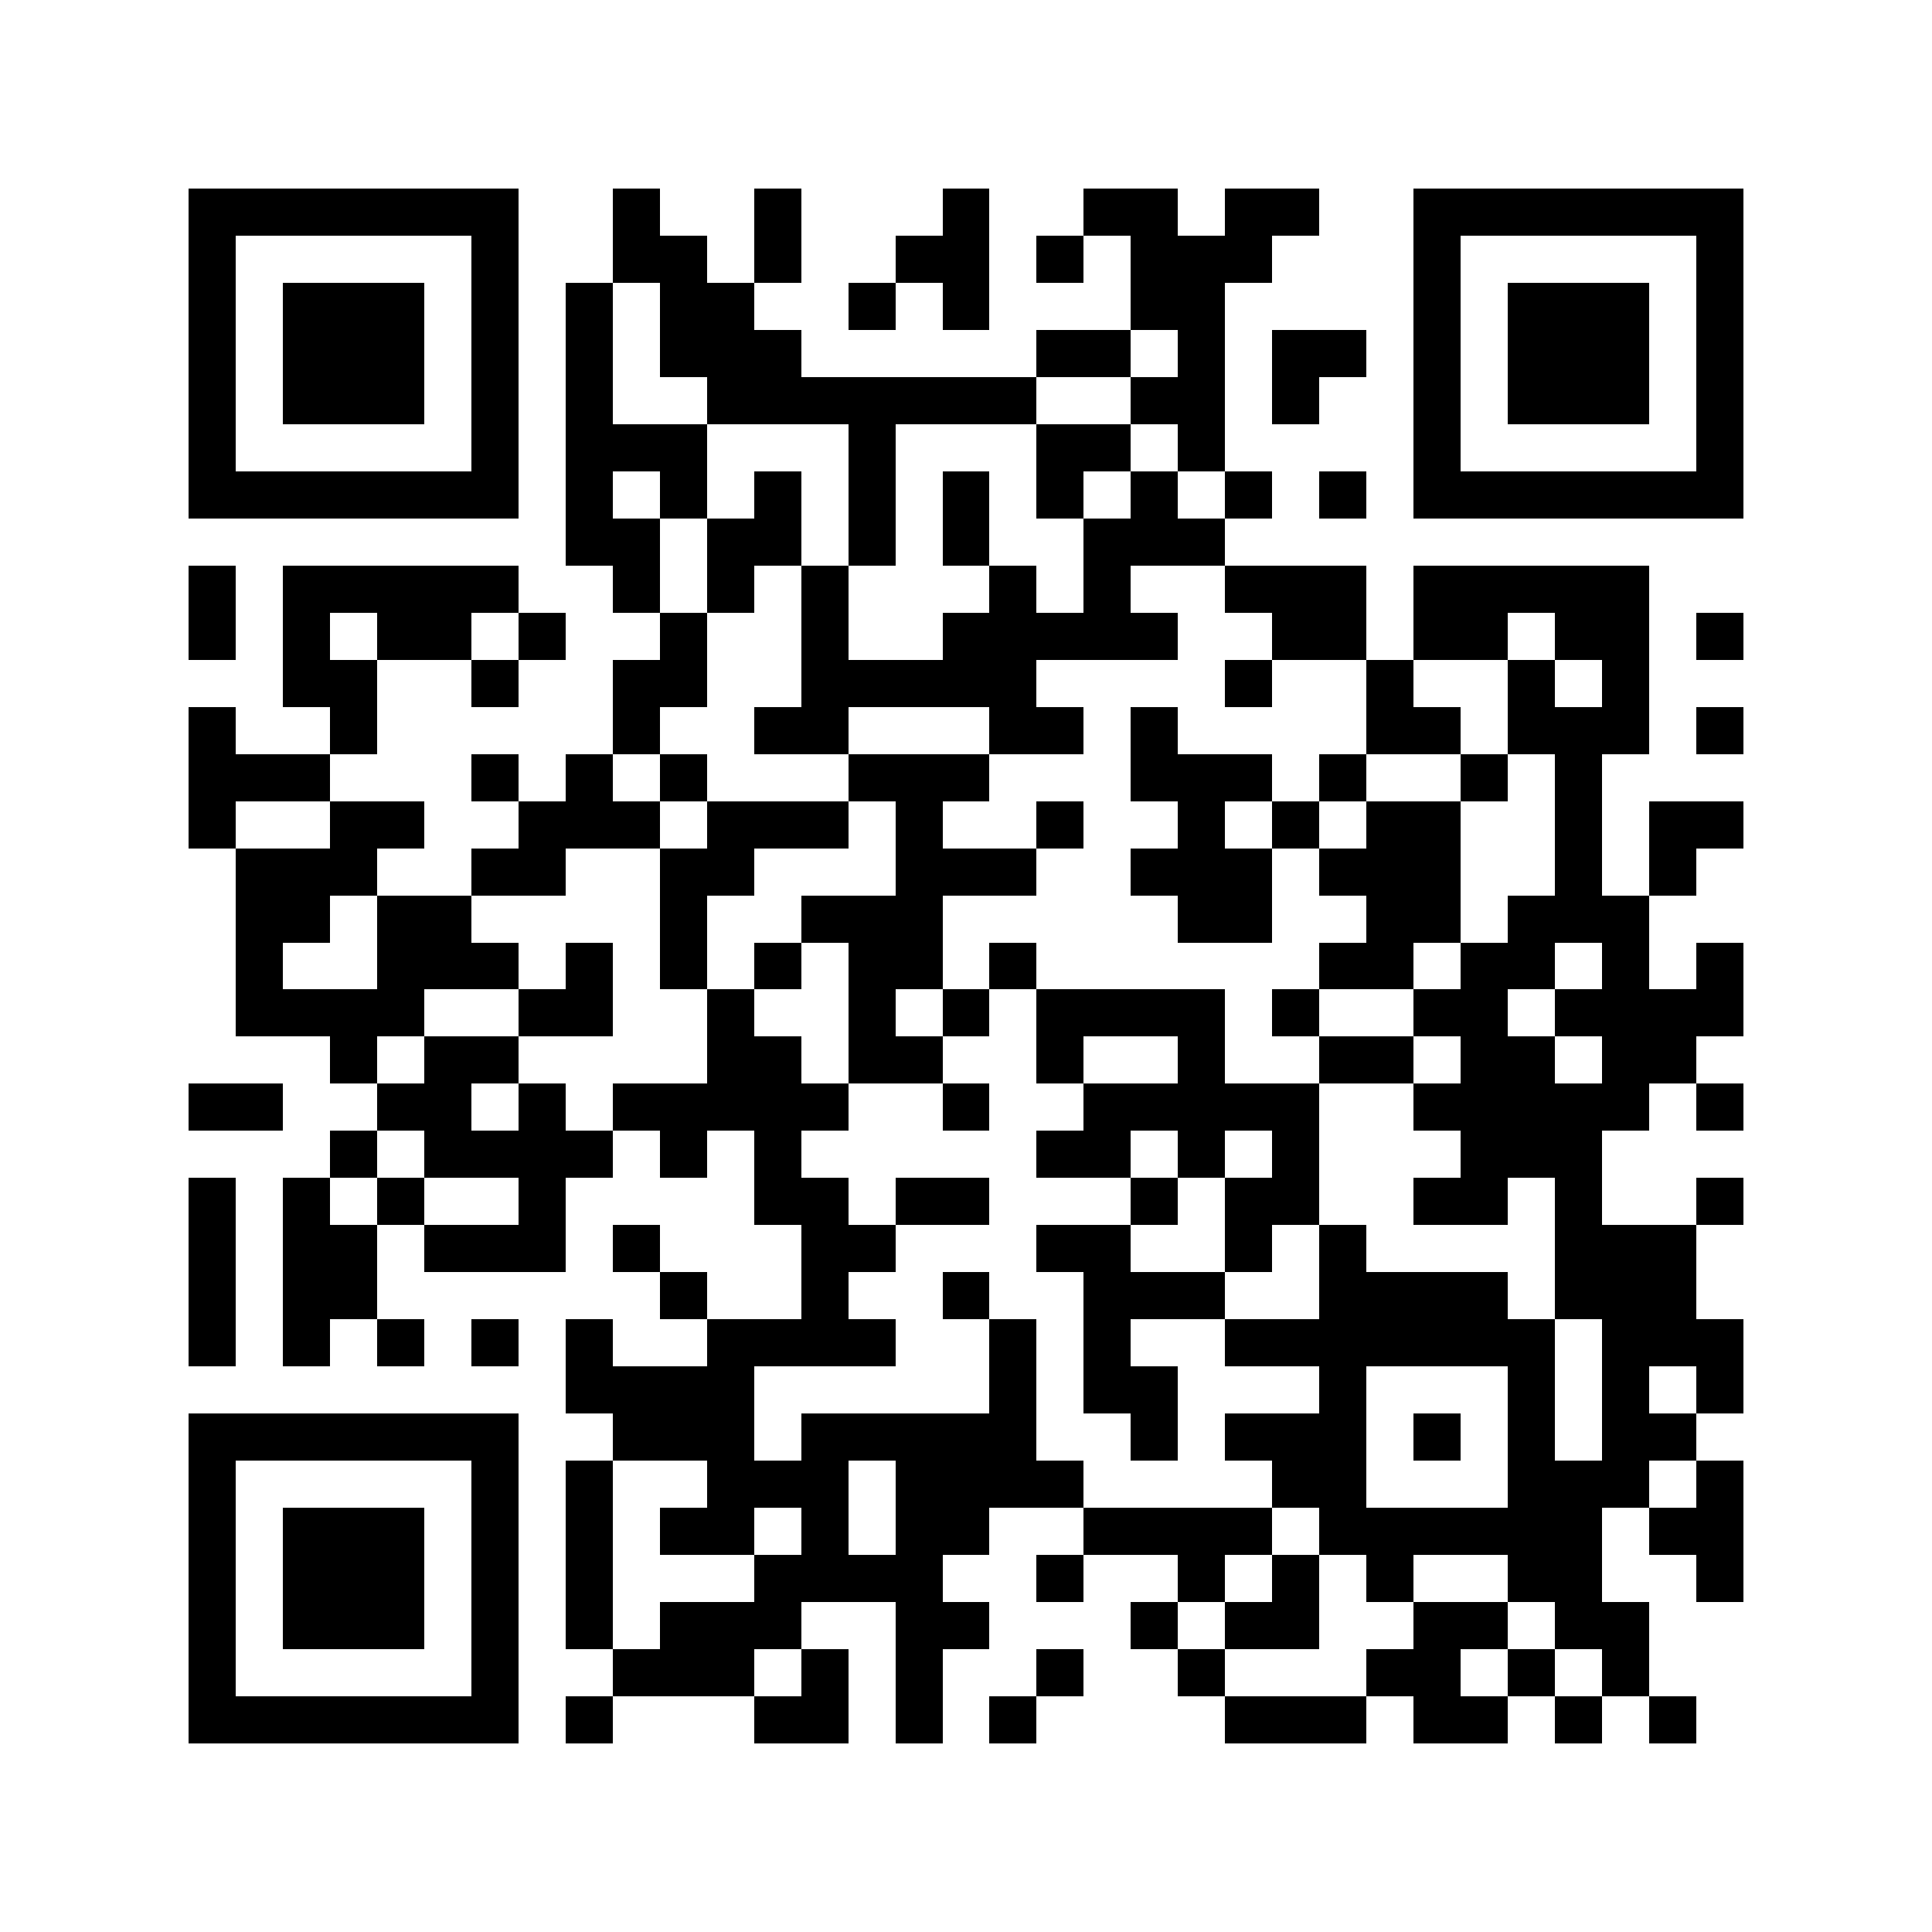
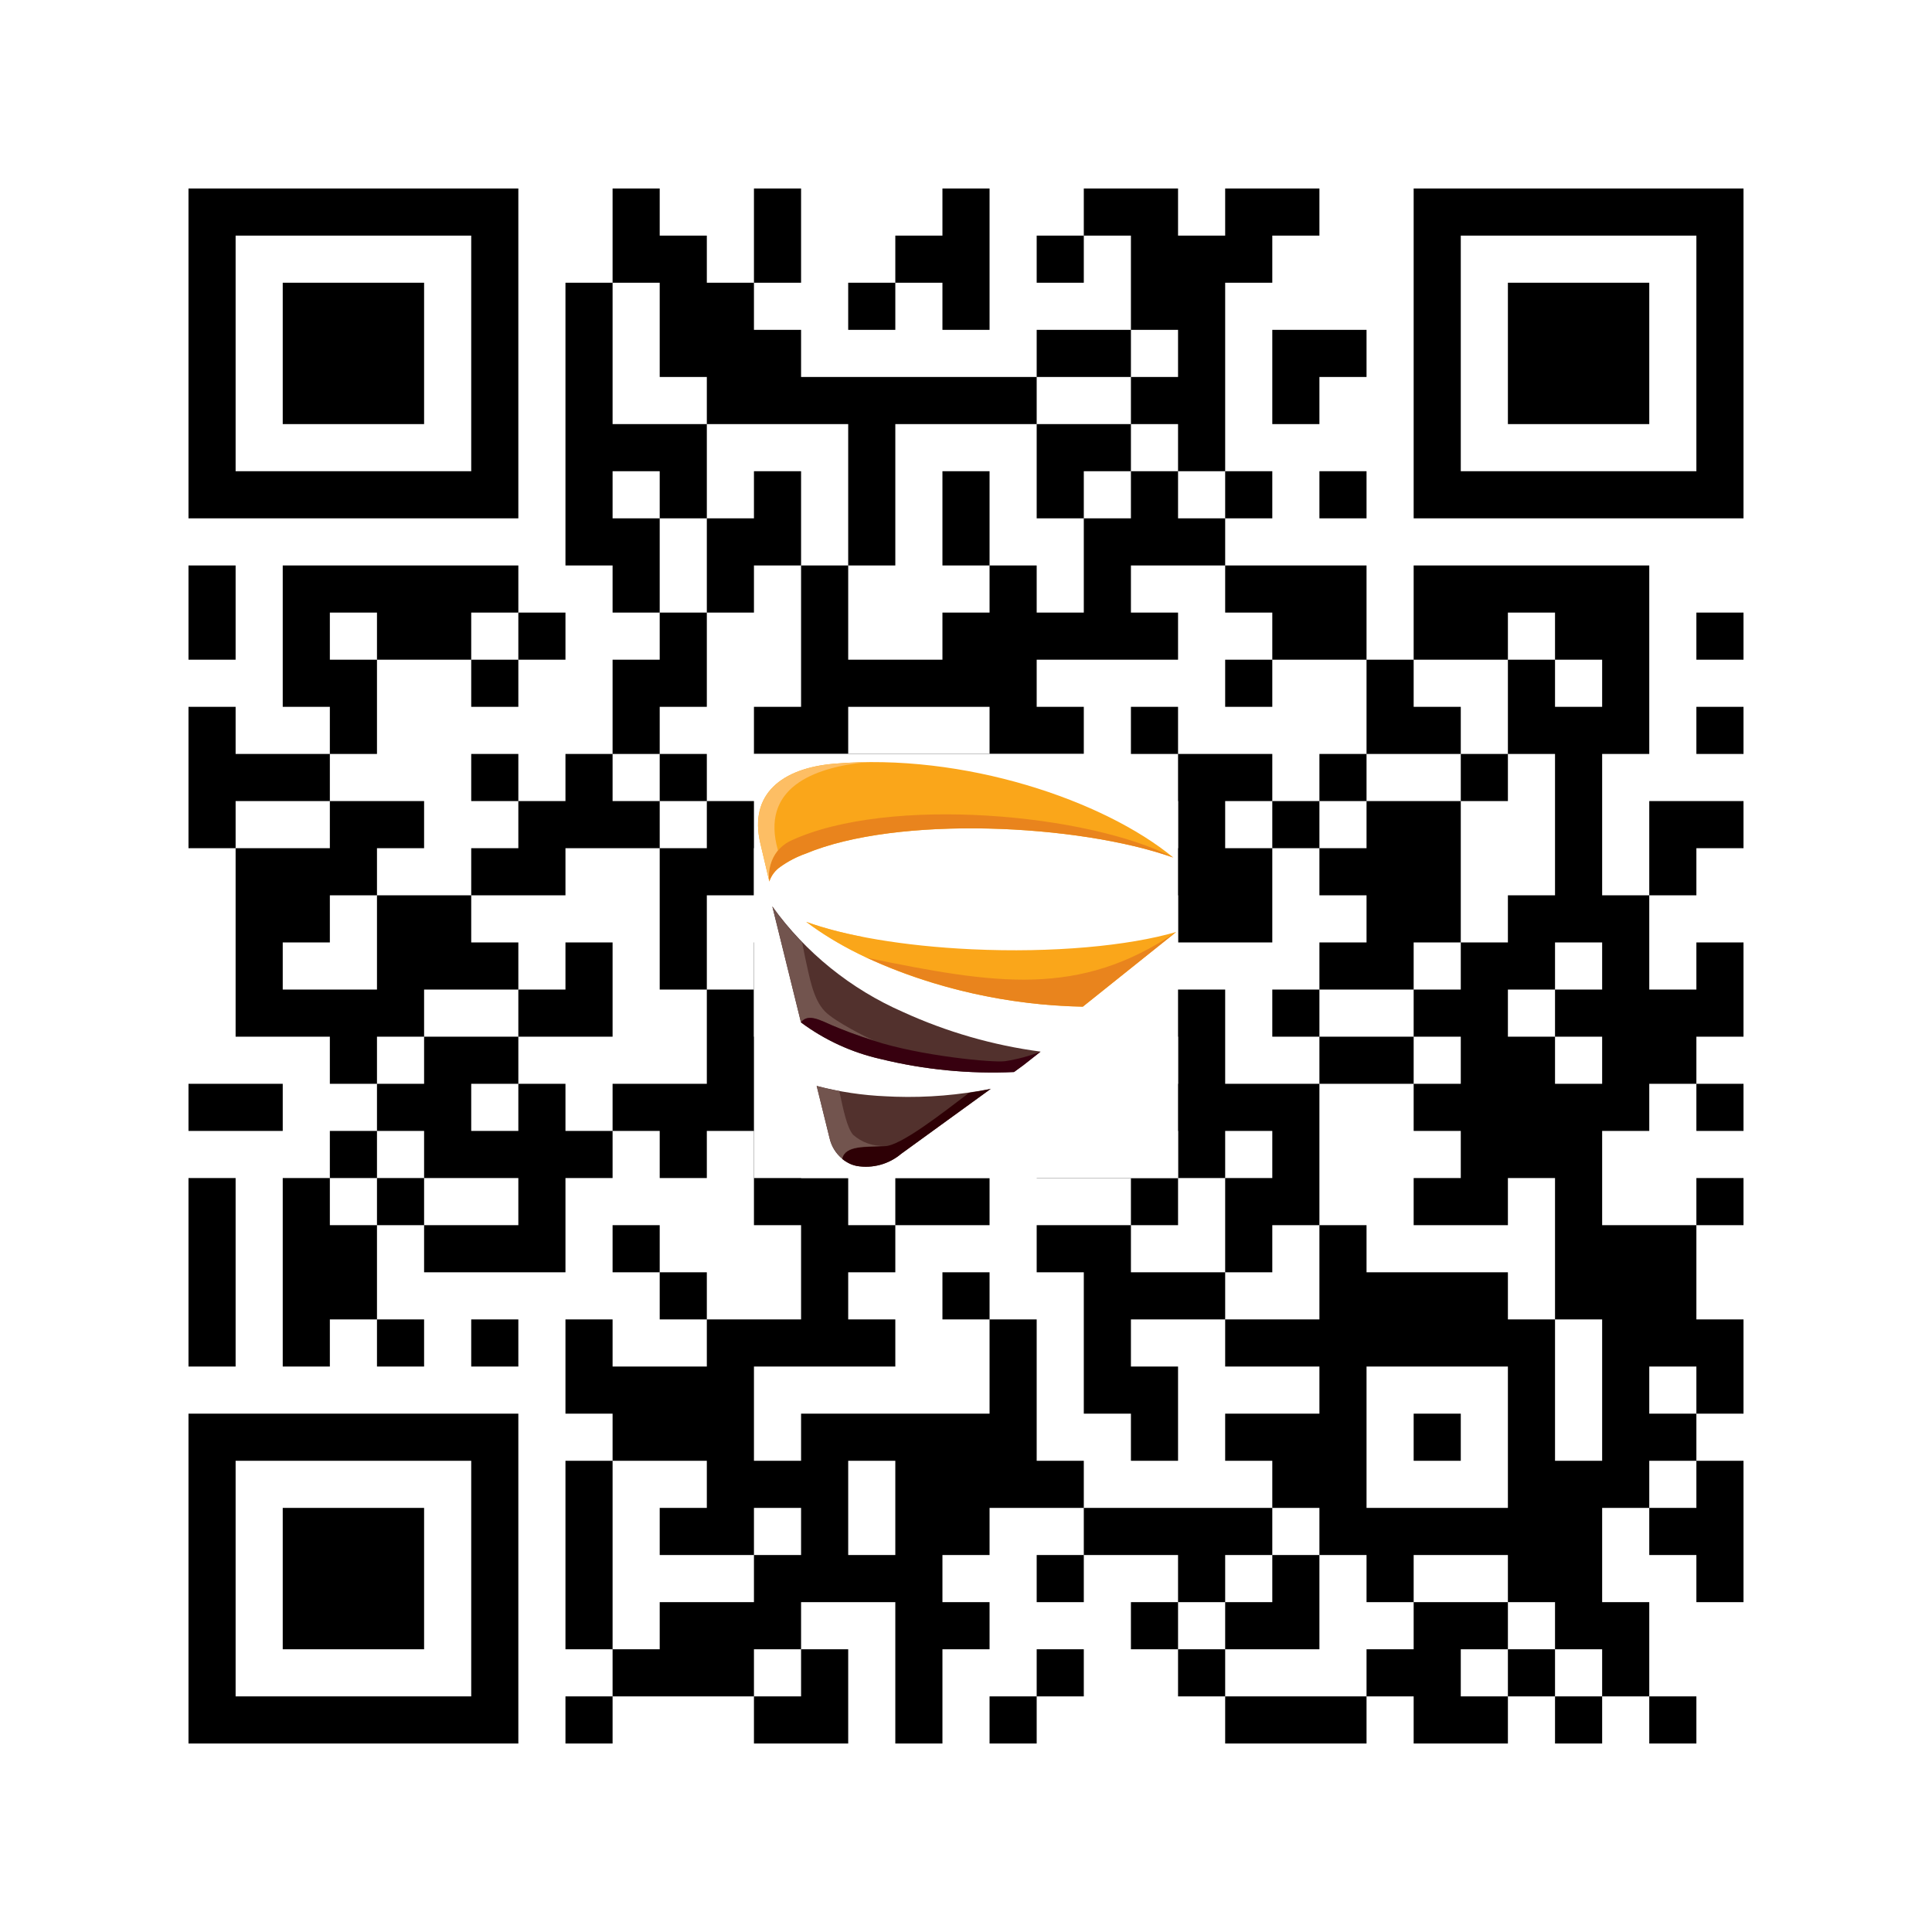
- <svg xmlns="http://www.w3.org/2000/svg" viewBox="0 0 41 41" shape-rendering="crispEdges">
-   <path fill="#ffffff" d="M0 0h41v41H0z" />
-   <path stroke="#000000" d="M4 4.5h7m2 0h1m2 0h1m3 0h1m2 0h2m1 0h2m2 0h7M4 5.5h1m5 0h1m2 0h2m1 0h1m2 0h2m1 0h1m1 0h3m3 0h1m5 0h1M4 6.5h1m1 0h3m1 0h1m1 0h1m1 0h2m2 0h1m1 0h1m3 0h2m4 0h1m1 0h3m1 0h1M4 7.5h1m1 0h3m1 0h1m1 0h1m1 0h3m5 0h2m1 0h1m1 0h2m1 0h1m1 0h3m1 0h1M4 8.5h1m1 0h3m1 0h1m1 0h1m2 0h7m2 0h2m1 0h1m2 0h1m1 0h3m1 0h1M4 9.5h1m5 0h1m1 0h3m3 0h1m3 0h2m1 0h1m4 0h1m5 0h1M4 10.5h7m1 0h1m1 0h1m1 0h1m1 0h1m1 0h1m1 0h1m1 0h1m1 0h1m1 0h1m1 0h7M12 11.5h2m1 0h2m1 0h1m1 0h1m2 0h3M4 12.5h1m1 0h5m2 0h1m1 0h1m1 0h1m3 0h1m1 0h1m2 0h3m1 0h5M4 13.5h1m1 0h1m1 0h2m1 0h1m2 0h1m2 0h1m2 0h5m2 0h2m1 0h2m1 0h2m1 0h1M6 14.5h2m2 0h1m2 0h2m2 0h5m4 0h1m2 0h1m2 0h1m1 0h1M4 15.5h1m2 0h1m5 0h1m2 0h2m3 0h2m1 0h1m4 0h2m1 0h3m1 0h1M4 16.5h3m3 0h1m1 0h1m1 0h1m3 0h3m3 0h3m1 0h1m2 0h1m1 0h1M4 17.5h1m2 0h2m2 0h3m1 0h3m1 0h1m2 0h1m2 0h1m1 0h1m1 0h2m2 0h1m1 0h2M5 18.5h3m2 0h2m2 0h2m3 0h3m2 0h3m1 0h3m2 0h1m1 0h1M5 19.5h2m1 0h2m4 0h1m2 0h3m5 0h2m2 0h2m1 0h3M5 20.5h1m2 0h3m1 0h1m1 0h1m1 0h1m1 0h2m1 0h1m6 0h2m1 0h2m1 0h1m1 0h1M5 21.5h4m2 0h2m2 0h1m2 0h1m1 0h1m1 0h4m1 0h1m2 0h2m1 0h4M7 22.5h1m1 0h2m4 0h2m1 0h2m2 0h1m2 0h1m2 0h2m1 0h2m1 0h2M4 23.5h2m2 0h2m1 0h1m1 0h5m2 0h1m2 0h5m2 0h5m1 0h1M7 24.5h1m1 0h4m1 0h1m1 0h1m5 0h2m1 0h1m1 0h1m3 0h3M4 25.5h1m1 0h1m1 0h1m2 0h1m4 0h2m1 0h2m3 0h1m1 0h2m2 0h2m1 0h1m2 0h1M4 26.5h1m1 0h2m1 0h3m1 0h1m3 0h2m3 0h2m2 0h1m1 0h1m4 0h3M4 27.5h1m1 0h2m6 0h1m2 0h1m2 0h1m2 0h3m2 0h4m1 0h3M4 28.5h1m1 0h1m1 0h1m1 0h1m1 0h1m2 0h4m2 0h1m1 0h1m2 0h7m1 0h3M12 29.5h4m5 0h1m1 0h2m3 0h1m3 0h1m1 0h1m1 0h1M4 30.5h7m2 0h3m1 0h5m2 0h1m1 0h3m1 0h1m1 0h1m1 0h2M4 31.5h1m5 0h1m1 0h1m2 0h3m1 0h4m4 0h2m3 0h3m1 0h1M4 32.5h1m1 0h3m1 0h1m1 0h1m1 0h2m1 0h1m1 0h2m2 0h4m1 0h6m1 0h2M4 33.5h1m1 0h3m1 0h1m1 0h1m3 0h4m2 0h1m2 0h1m1 0h1m1 0h1m2 0h2m2 0h1M4 34.5h1m1 0h3m1 0h1m1 0h1m1 0h3m2 0h2m3 0h1m1 0h2m2 0h2m1 0h2M4 35.5h1m5 0h1m2 0h3m1 0h1m1 0h1m2 0h1m2 0h1m3 0h2m1 0h1m1 0h1M4 36.5h7m1 0h1m3 0h2m1 0h1m1 0h1m4 0h3m1 0h2m1 0h1m1 0h1" />
+ <svg xmlns="http://www.w3.org/2000/svg" width="41" height="41" viewBox="0 0 41 41" fill="none">
+   <g id="QR-MM1-G6" clip-path="url(#clip0_2121_132)">
+     <path id="Vector" d="M0 0H41V41H0V0Z" fill="white" />
+     <g id="Vector_2">
+       <path d="M4 4.5H11ZM13 4.5H14ZM16 4.5H17ZM20 4.5H21ZM23 4.5H25ZM26 4.5H28ZM30 4.5H37ZM4 5.5H5ZM10 5.5H11ZM13 5.5H15ZM16 5.5H17ZM19 5.5H21ZM22 5.5H23ZM24 5.5H27ZM30 5.5H31ZM36 5.5H37ZM4 6.5H5ZM6 6.5H9ZM10 6.5H11ZM12 6.5H13ZM14 6.5H16ZM18 6.5H19ZM20 6.5H21ZM24 6.5H26ZM30 6.5H31ZM32 6.5H35ZM36 6.5H37ZM4 7.5H5ZM6 7.5H9ZM10 7.5H11ZM12 7.5H13ZM14 7.5H17ZM22 7.5H24ZM25 7.5H26ZM27 7.5H29ZM30 7.5H31ZM32 7.5H35ZM36 7.5H37ZM4 8.5H5ZM6 8.5H9ZM10 8.5H11ZM12 8.5H13ZM15 8.5H22ZM24 8.5H26ZM27 8.5H28ZM30 8.5H31ZM32 8.5H35ZM36 8.5H37ZM4 9.5H5ZM10 9.5H11ZM12 9.5H15ZM18 9.5H19ZM22 9.5H24ZM25 9.5H26ZM30 9.5H31ZM36 9.5H37ZM4 10.5H11ZM12 10.5H13ZM14 10.5H15ZM16 10.5H17ZM18 10.5H19ZM20 10.5H21ZM22 10.5H23ZM24 10.5H25ZM26 10.5H27ZM28 10.5H29ZM30 10.5H37ZM12 11.5H14ZM15 11.5H17ZM18 11.5H19ZM20 11.5H21ZM23 11.5H26ZM4 12.5H5ZM6 12.5H11ZM13 12.5H14ZM15 12.5H16ZM17 12.5H18ZM21 12.5H22ZM23 12.5H24ZM26 12.5H29ZM30 12.5H35ZM4 13.5H5ZM6 13.5H7ZM8 13.5H10ZM11 13.5H12ZM14 13.5H15ZM17 13.5H18ZM20 13.5H25ZM27 13.5H29ZM30 13.5H32ZM33 13.5H35ZM36 13.5H37ZM6 14.5H8ZM10 14.5H11ZM13 14.5H15ZM17 14.5H22ZM26 14.5H27ZM29 14.5H30ZM32 14.5H33ZM34 14.5H35ZM4 15.5H5ZM7 15.5H8ZM13 15.5H14ZM16 15.5H18ZM21 15.5H23ZM24 15.5H25ZM29 15.5H31ZM32 15.5H35ZM36 15.5H37ZM4 16.5H7ZM10 16.5H11ZM12 16.5H13ZM14 16.5H15ZM18 16.5H21ZM24 16.5H27ZM28 16.5H29ZM31 16.5H32ZM33 16.5H34ZM4 17.5H5ZM7 17.5H9ZM11 17.5H14ZM15 17.5H18ZM19 17.5H20ZM22 17.5H23ZM25 17.5H26ZM27 17.5H28ZM29 17.5H31ZM33 17.5H34ZM35 17.5H37ZM5 18.5H8ZM10 18.5H12ZM14 18.5H16ZM19 18.5H22ZM24 18.5H27ZM28 18.5H31ZM33 18.5H34ZM35 18.5H36ZM5 19.5H7ZM8 19.5H10ZM14 19.5H15ZM17 19.5H20ZM25 19.5H27ZM29 19.5H31ZM32 19.5H35ZM5 20.5H6ZM8 20.5H11ZM12 20.5H13ZM14 20.5H15ZM16 20.5H17ZM18 20.5H20ZM21 20.5H22ZM28 20.5H30ZM31 20.5H33ZM34 20.5H35ZM36 20.5H37ZM5 21.5H9ZM11 21.5H13ZM15 21.5H16ZM18 21.5H19ZM20 21.5H21ZM22 21.5H26ZM27 21.5H28ZM30 21.5H32ZM33 21.5H37ZM7 22.5H8ZM9 22.5H11ZM15 22.5H17ZM18 22.5H20ZM22 22.5H23ZM25 22.5H26ZM28 22.5H30ZM31 22.5H33ZM34 22.5H36ZM4 23.5H6ZM8 23.5H10ZM11 23.5H12ZM13 23.5H18ZM20 23.5H21ZM23 23.5H28ZM30 23.5H35ZM36 23.5H37ZM7 24.5H8ZM9 24.5H13ZM14 24.5H15ZM16 24.5H17ZM22 24.5H24ZM25 24.5H26ZM27 24.5H28ZM31 24.5H34ZM4 25.5H5ZM6 25.5H7ZM8 25.5H9ZM11 25.5H12ZM16 25.5H18ZM19 25.5H21ZM24 25.5H25ZM26 25.5H28ZM30 25.5H32ZM33 25.5H34ZM36 25.5H37ZM4 26.5H5ZM6 26.5H8ZM9 26.5H12ZM13 26.5H14ZM17 26.5H19ZM22 26.5H24ZM26 26.5H27ZM28 26.5H29ZM33 26.5H36ZM4 27.5H5ZM6 27.5H8ZM14 27.5H15ZM17 27.5H18ZM20 27.5H21ZM23 27.5H26ZM28 27.5H32ZM33 27.5H36ZM4 28.5H5ZM6 28.5H7ZM8 28.5H9ZM10 28.5H11ZM12 28.5H13ZM15 28.5H19ZM21 28.5H22ZM23 28.5H24ZM26 28.5H33ZM34 28.5H37ZM12 29.5H16ZM21 29.5H22ZM23 29.5H25ZM28 29.5H29ZM32 29.5H33ZM34 29.5H35ZM36 29.5H37ZM4 30.5H11ZM13 30.5H16ZM17 30.5H22ZM24 30.5H25ZM26 30.5H29ZM30 30.5H31ZM32 30.5H33ZM34 30.5H36ZM4 31.5H5ZM10 31.5H11ZM12 31.5H13ZM15 31.5H18ZM19 31.5H23ZM27 31.5H29ZM32 31.5H35ZM36 31.5H37ZM4 32.5H5ZM6 32.5H9ZM10 32.5H11ZM12 32.5H13ZM14 32.5H16ZM17 32.5H18ZM19 32.5H21ZM23 32.5H27ZM28 32.5H34ZM35 32.5H37ZM4 33.5H5ZM6 33.5H9ZM10 33.5H11ZM12 33.5H13ZM16 33.5H20ZM22 33.5H23ZM25 33.5H26ZM27 33.5H28ZM29 33.5H30ZM32 33.5H34ZM36 33.5H37ZM4 34.5H5ZM6 34.5H9ZM10 34.5H11ZM12 34.5H13ZM14 34.5H17ZM19 34.5H21ZM24 34.5H25ZM26 34.5H28ZM30 34.5H32ZM33 34.5H35ZM4 35.5H5ZM10 35.5H11ZM13 35.5H16ZM17 35.5H18ZM19 35.5H20ZM22 35.5H23ZM25 35.5H26ZM29 35.5H31ZM32 35.5H33ZM34 35.5H35ZM4 36.5H11ZM12 36.5H13ZM16 36.5H18ZM19 36.5H20ZM21 36.5H22ZM26 36.5H29ZM30 36.5H32ZM33 36.5H34ZM35 36.5H36Z" fill="black" />
+       <path d="M4 4.5H11M13 4.5H14M16 4.5H17M20 4.5H21M23 4.5H25M26 4.5H28M30 4.5H37M4 5.5H5M10 5.5H11M13 5.5H15M16 5.5H17M19 5.5H21M22 5.5H23M24 5.5H27M30 5.5H31M36 5.5H37M4 6.5H5M6 6.5H9M10 6.5H11M12 6.5H13M14 6.5H16M18 6.5H19M20 6.5H21M24 6.5H26M30 6.5H31M32 6.5H35M36 6.5H37M4 7.5H5M6 7.5H9M10 7.5H11M12 7.5H13M14 7.5H17M22 7.5H24M25 7.5H26M27 7.5H29M30 7.5H31M32 7.5H35M36 7.5H37M4 8.5H5M6 8.5H9M10 8.5H11M12 8.5H13M15 8.5H22M24 8.5H26M27 8.5H28M30 8.5H31M32 8.5H35M36 8.5H37M4 9.5H5M10 9.5H11M12 9.5H15M18 9.5H19M22 9.5H24M25 9.5H26M30 9.5H31M36 9.5H37M4 10.5H11M12 10.5H13M14 10.5H15M16 10.5H17M18 10.5H19M20 10.5H21M22 10.5H23M24 10.5H25M26 10.5H27M28 10.5H29M30 10.5H37M12 11.5H14M15 11.5H17M18 11.5H19M20 11.5H21M23 11.5H26M4 12.5H5M6 12.5H11M13 12.5H14M15 12.5H16M17 12.5H18M21 12.5H22M23 12.5H24M26 12.5H29M30 12.5H35M4 13.5H5M6 13.5H7M8 13.5H10M11 13.5H12M14 13.5H15M17 13.5H18M20 13.5H25M27 13.5H29M30 13.5H32M33 13.5H35M36 13.5H37M6 14.5H8M10 14.5H11M13 14.5H15M17 14.5H22M26 14.5H27M29 14.5H30M32 14.5H33M34 14.5H35M4 15.5H5M7 15.5H8M13 15.5H14M16 15.5H18M21 15.5H23M24 15.5H25M29 15.5H31M32 15.5H35M36 15.5H37M4 16.5H7M10 16.5H11M12 16.5H13M14 16.5H15M18 16.5H21M24 16.5H27M28 16.5H29M31 16.5H32M33 16.5H34M4 17.5H5M7 17.5H9M11 17.5H14M15 17.5H18M19 17.5H20M22 17.5H23M25 17.5H26M27 17.5H28M29 17.5H31M33 17.5H34M35 17.5H37M5 18.5H8M10 18.5H12M14 18.5H16M19 18.5H22M24 18.5H27M28 18.5H31M33 18.5H34M35 18.5H36M5 19.5H7M8 19.5H10M14 19.5H15M17 19.5H20M25 19.5H27M29 19.5H31M32 19.5H35M5 20.5H6M8 20.5H11M12 20.5H13M14 20.5H15M16 20.5H17M18 20.5H20M21 20.5H22M28 20.5H30M31 20.5H33M34 20.5H35M36 20.5H37M5 21.5H9M11 21.5H13M15 21.5H16M18 21.5H19M20 21.5H21M22 21.5H26M27 21.5H28M30 21.5H32M33 21.5H37M7 22.5H8M9 22.5H11M15 22.5H17M18 22.5H20M22 22.5H23M25 22.5H26M28 22.5H30M31 22.5H33M34 22.5H36M4 23.5H6M8 23.5H10M11 23.5H12M13 23.5H18M20 23.5H21M23 23.5H28M30 23.5H35M36 23.5H37M7 24.5H8M9 24.5H13M14 24.5H15M16 24.5H17M22 24.5H24M25 24.5H26M27 24.5H28M31 24.5H34M4 25.5H5M6 25.5H7M8 25.5H9M11 25.5H12M16 25.5H18M19 25.5H21M24 25.5H25M26 25.5H28M30 25.5H32M33 25.5H34M36 25.5H37M4 26.5H5M6 26.5H8M9 26.5H12M13 26.5H14M17 26.5H19M22 26.5H24M26 26.5H27M28 26.5H29M33 26.5H36M4 27.5H5M6 27.5H8M14 27.5H15M17 27.5H18M20 27.5H21M23 27.5H26M28 27.5H32M33 27.5H36M4 28.5H5M6 28.5H7M8 28.5H9M10 28.5H11M12 28.5H13M15 28.5H19M21 28.5H22M23 28.5H24M26 28.5H33M34 28.5H37M12 29.5H16M21 29.5H22M23 29.5H25M28 29.5H29M32 29.5H33M34 29.5H35M36 29.5H37M4 30.5H11M13 30.5H16M17 30.5H22M24 30.5H25M26 30.5H29M30 30.5H31M32 30.5H33M34 30.5H36M4 31.5H5M10 31.5H11M12 31.5H13M15 31.5H18M19 31.5H23M27 31.5H29M32 31.5H35M36 31.5H37M4 32.5H5M6 32.5H9M10 32.5H11M12 32.5H13M14 32.5H16M17 32.5H18M19 32.5H21M23 32.5H27M28 32.5H34M35 32.5H37M4 33.5H5M6 33.5H9M10 33.5H11M12 33.5H13M16 33.5H20M22 33.5H23M25 33.5H26M27 33.5H28M29 33.5H30M32 33.5H34M36 33.5H37M4 34.5H5M6 34.5H9M10 34.5H11M12 34.5H13M14 34.5H17M19 34.5H21M24 34.5H25M26 34.5H28M30 34.5H32M33 34.5H35M4 35.5H5M10 35.5H11M13 35.5H16M17 35.5H18M19 35.5H20M22 35.5H23M25 35.5H26M29 35.5H31M32 35.5H33M34 35.5H35M4 36.5H11M12 36.5H13M16 36.5H18M19 36.5H20M21 36.5H22M26 36.5H29M30 36.5H32M33 36.5H34M35 36.5H36" stroke="black" />
+     </g>
+     <g id="Page-1">
+       <rect id="Rectangle 1" x="16" y="16" width="9" height="9" fill="white" />
+       <g id="logo_cone_colorful">
+         <path id="Path" fill-rule="evenodd" clip-rule="evenodd" d="M21.714 22.608L21.519 22.75C20.57 22.793 19.62 22.701 18.698 22.476C18.082 22.339 17.503 22.073 16.998 21.697L16.39 19.236C17.097 20.218 18.055 20.991 19.163 21.476C20.089 21.899 21.073 22.183 22.083 22.317L21.714 22.608Z" fill="#52312D" />
+         <path id="Path_2" fill-rule="evenodd" clip-rule="evenodd" d="M16.998 21.696L16.39 19.235C16.578 19.509 16.79 19.766 17.024 20.003C17.048 20.13 17.071 20.249 17.084 20.311C17.179 20.736 17.253 21.2 17.504 21.461C17.712 21.677 18.38 22.009 18.546 22.085C18.175 21.967 17.896 21.86 17.663 21.761C17.425 21.661 17.146 21.494 16.997 21.696" fill="#72544E" />
+         <path id="Path_3" fill-rule="evenodd" clip-rule="evenodd" d="M21.714 22.608L21.519 22.75C20.57 22.793 19.62 22.701 18.698 22.476C18.082 22.338 17.503 22.073 16.998 21.697C17.147 21.494 17.426 21.662 17.664 21.762C17.896 21.861 18.175 21.968 18.546 22.086C19.513 22.405 21.088 22.559 21.336 22.519C21.591 22.479 21.841 22.412 22.082 22.319L21.714 22.608Z" fill="#37000F" />
+         <path id="Path_4" fill-rule="evenodd" clip-rule="evenodd" d="M21.028 23.105L19.125 24.485C18.863 24.707 18.517 24.801 18.179 24.743C17.894 24.672 17.672 24.447 17.606 24.16L17.331 23.045C17.81 23.17 18.301 23.244 18.796 23.265C18.863 23.269 18.93 23.272 18.998 23.274C19.679 23.296 20.36 23.239 21.028 23.105" fill="#52312D" />
+         <path id="Shape" fill-rule="evenodd" clip-rule="evenodd" d="M21.028 23.105L19.125 24.485C18.863 24.707 18.517 24.801 18.179 24.743L18.168 24.74H18.166H18.163L18.157 24.738L18.152 24.737L18.149 24.736H18.147L18.141 24.734L18.139 24.733H18.136L18.131 24.732L18.125 24.73H18.123L18.115 24.727L18.112 24.726H18.11L18.105 24.724L18.1 24.723L18.095 24.721L18.09 24.719L18.087 24.718H18.084L18.079 24.716L18.074 24.714L18.07 24.712H18.069L18.064 24.71L18.059 24.708L18.054 24.706L18.044 24.701L18.039 24.699L18.034 24.697L18.029 24.695L18.024 24.692L18.02 24.69L18.015 24.687L18.005 24.682L18 24.68C17.991 24.675 17.982 24.67 17.972 24.664L17.968 24.661L17.95 24.65L17.945 24.647L17.936 24.642L17.932 24.639L17.927 24.636L17.923 24.633L17.906 24.621L17.902 24.617L17.894 24.612L17.893 24.611L17.889 24.608L17.885 24.605L17.881 24.601L17.873 24.595C17.874 24.59 17.875 24.586 17.876 24.581C17.947 24.305 18.378 24.347 18.77 24.324C19.11 24.324 20.009 23.612 20.568 23.19C20.716 23.169 20.865 23.143 21.015 23.113C21.019 23.114 21.023 23.113 21.026 23.111L21.028 23.105Z" fill="#2E0005" />
+         <path id="Path_5" fill-rule="evenodd" clip-rule="evenodd" d="M17.873 24.59C17.74 24.479 17.647 24.328 17.607 24.16L17.331 23.045C17.485 23.087 17.646 23.124 17.811 23.154C17.9 23.562 17.973 23.929 18.104 24.082C18.287 24.244 18.526 24.328 18.77 24.318C18.371 24.342 17.934 24.299 17.873 24.59" fill="#72544E" />
+         <path id="Shape_2" fill-rule="evenodd" clip-rule="evenodd" d="M18.357 20.307C17.917 20.102 17.499 19.853 17.109 19.563C17.491 19.697 17.884 19.802 18.282 19.877C18.905 20.232 19.844 20.53 20.68 20.725C19.985 20.645 19.236 20.499 18.398 20.327L18.357 20.307Z" fill="#FDBE64" />
+         <path id="Path_6" fill-rule="evenodd" clip-rule="evenodd" d="M16.135 17.894C15.89 16.849 16.597 16.304 17.692 16.208C20.457 15.968 23.433 16.988 24.9 18.199C22.896 17.487 19.05 17.297 17.095 18.117C16.905 18.184 16.726 18.277 16.563 18.394C16.452 18.469 16.369 18.579 16.326 18.707L16.135 17.894Z" fill="#FAA61A" />
+         <path id="Path_7" fill-rule="evenodd" clip-rule="evenodd" d="M24.9 18.199C22.895 17.486 19.05 17.297 17.094 18.116C16.904 18.183 16.725 18.277 16.562 18.393C16.451 18.469 16.368 18.579 16.325 18.706C16.269 18.349 16.454 17.996 16.782 17.841C18.868 16.871 23.14 17.275 24.899 18.199" fill="#E9841D" />
+         <path id="Path_8" fill-rule="evenodd" clip-rule="evenodd" d="M16.135 17.895C15.89 16.849 16.597 16.304 17.692 16.209C17.921 16.19 18.151 16.178 18.381 16.175C17.245 16.289 16.135 16.729 16.509 18.044C16.359 18.23 16.293 18.471 16.327 18.707L16.135 17.895Z" fill="#FDBE64" />
+         <path id="Path_9" fill-rule="evenodd" clip-rule="evenodd" d="M22.979 21.363C20.608 21.319 18.373 20.525 17.109 19.563C17.916 19.857 19.164 20.077 20.621 20.145C22.343 20.225 23.945 20.074 24.961 19.778L22.979 21.363Z" fill="#FAA61A" />
+         <path id="Path_10" fill-rule="evenodd" clip-rule="evenodd" d="M22.979 21.363C21.397 21.334 19.837 20.982 18.397 20.326C21.125 20.886 22.903 21.177 24.961 19.778L22.979 21.363Z" fill="#E9841D" />
+       </g>
+     </g>
+   </g>
+   <defs>
+     <clipPath id="clip0_2121_132">
+       <rect width="41" height="41" fill="white" />
+     </clipPath>
+   </defs>
</svg>
